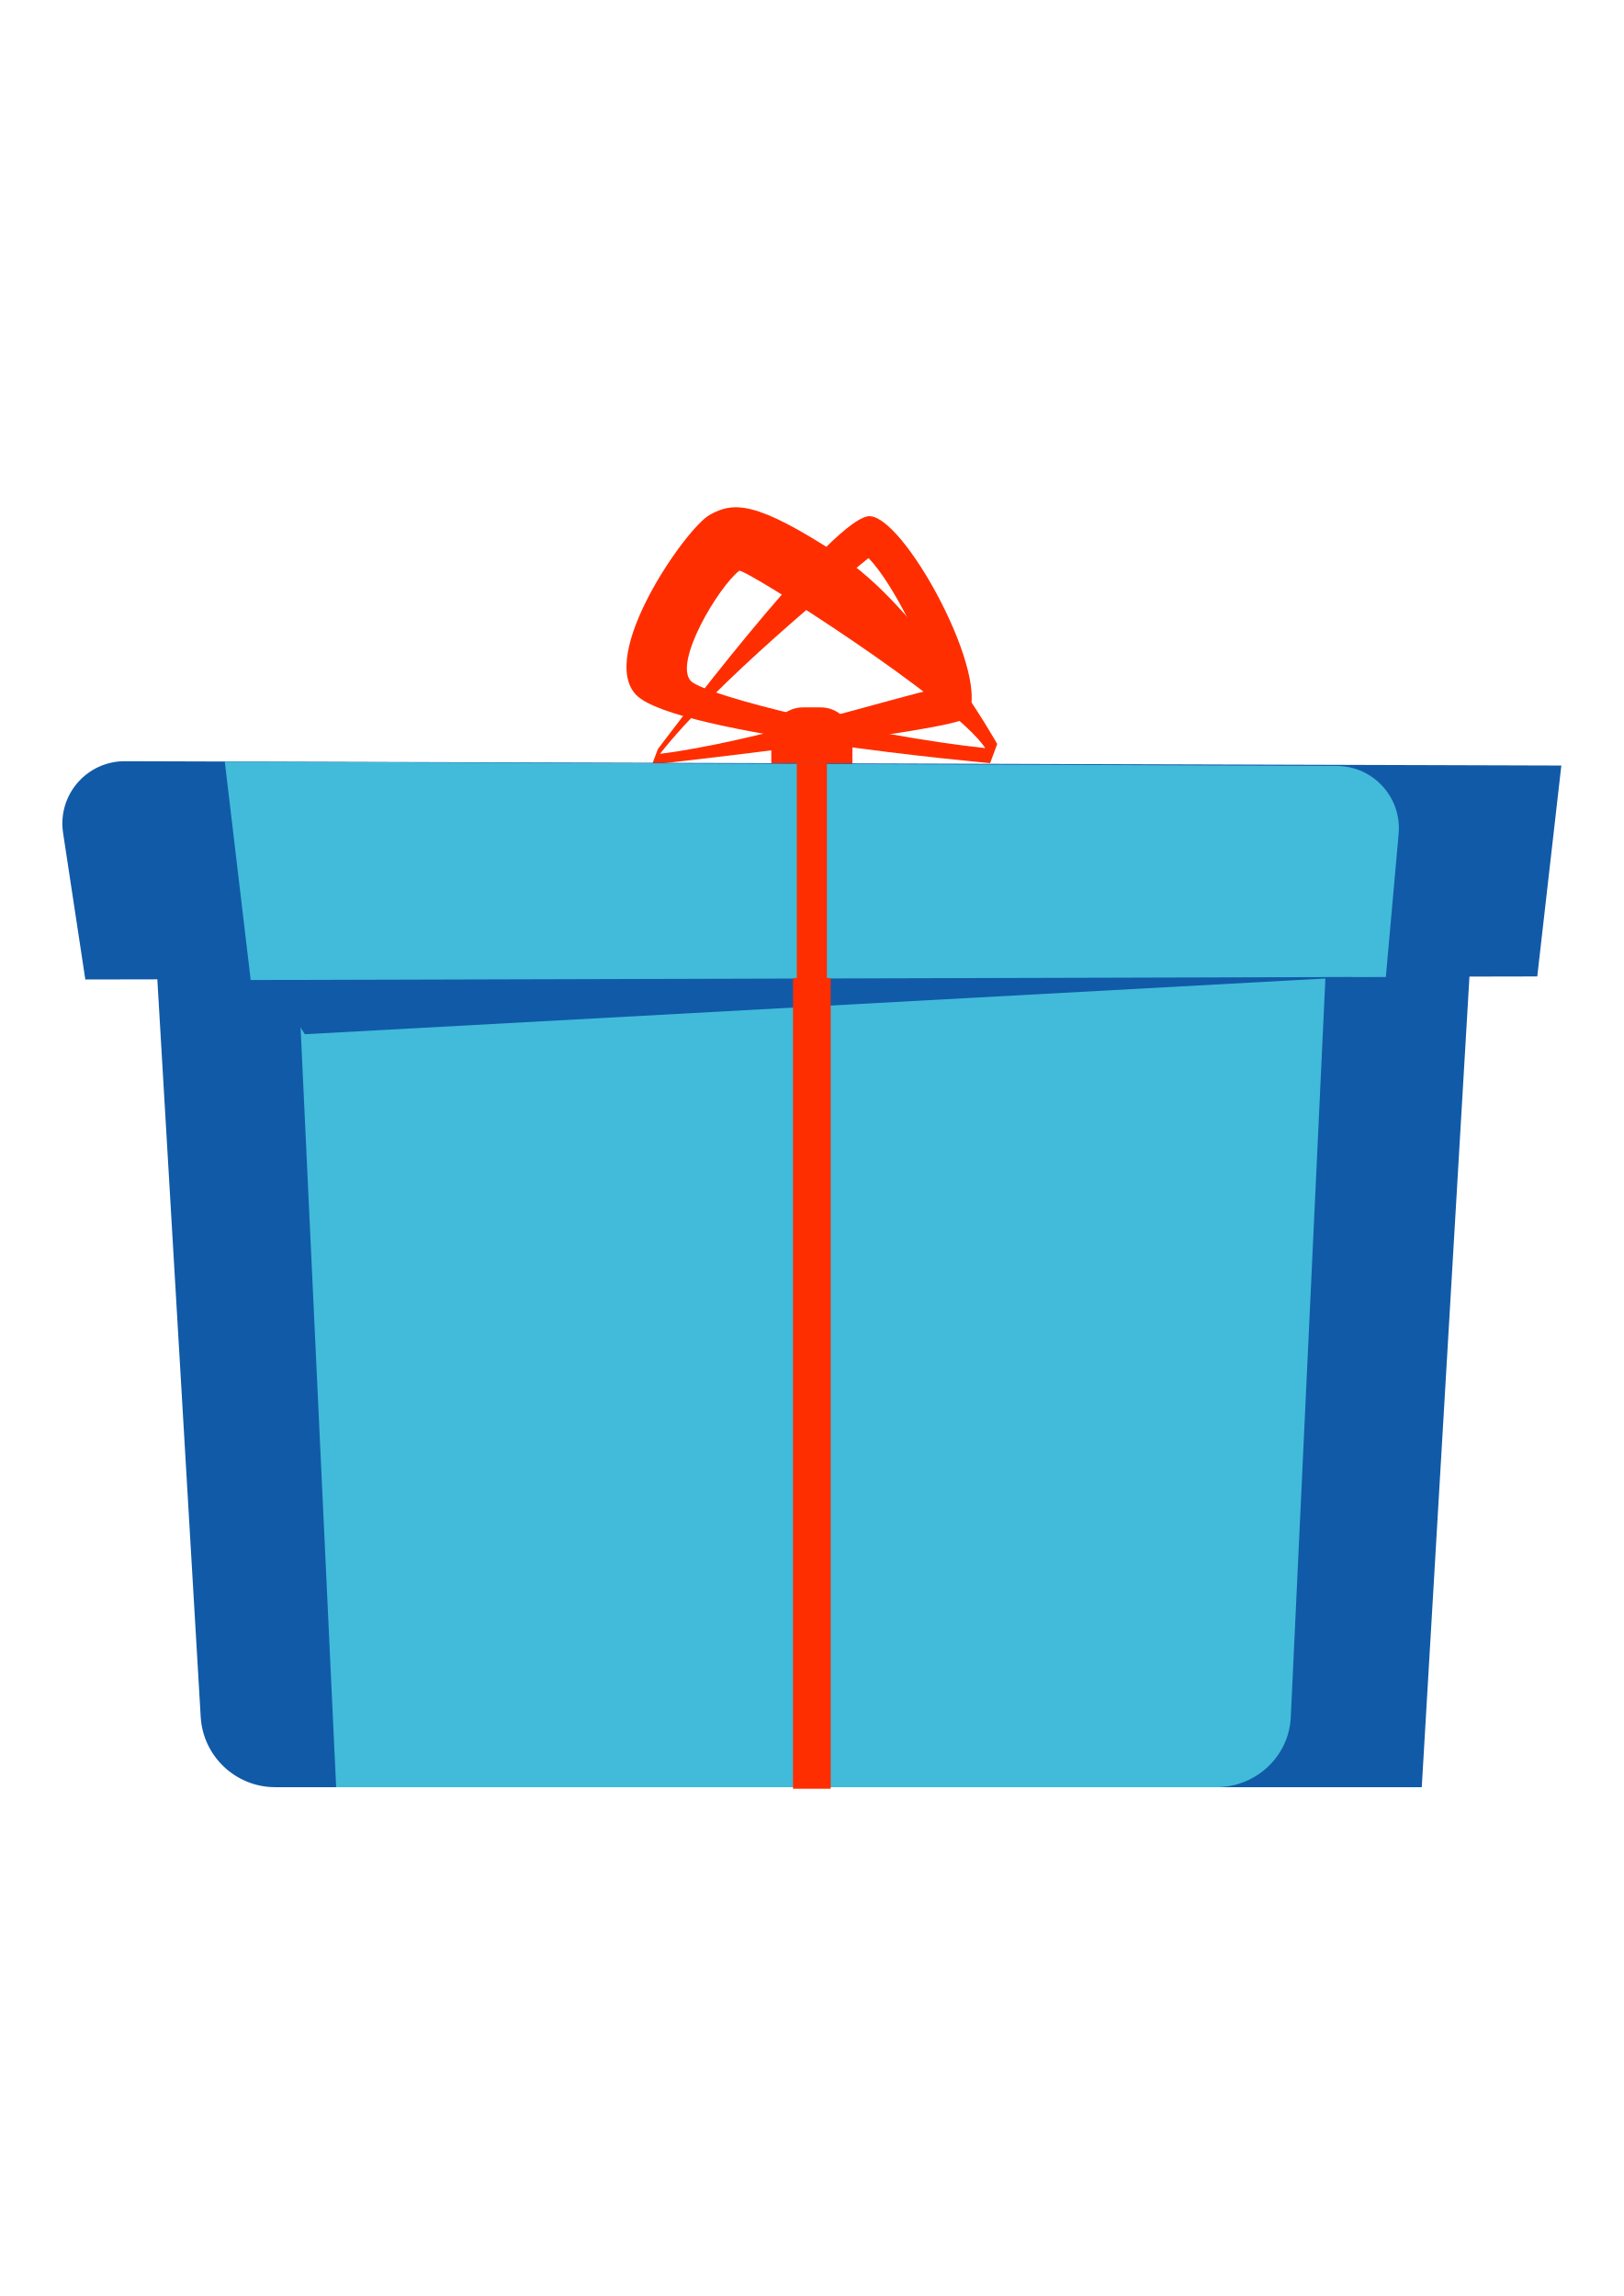
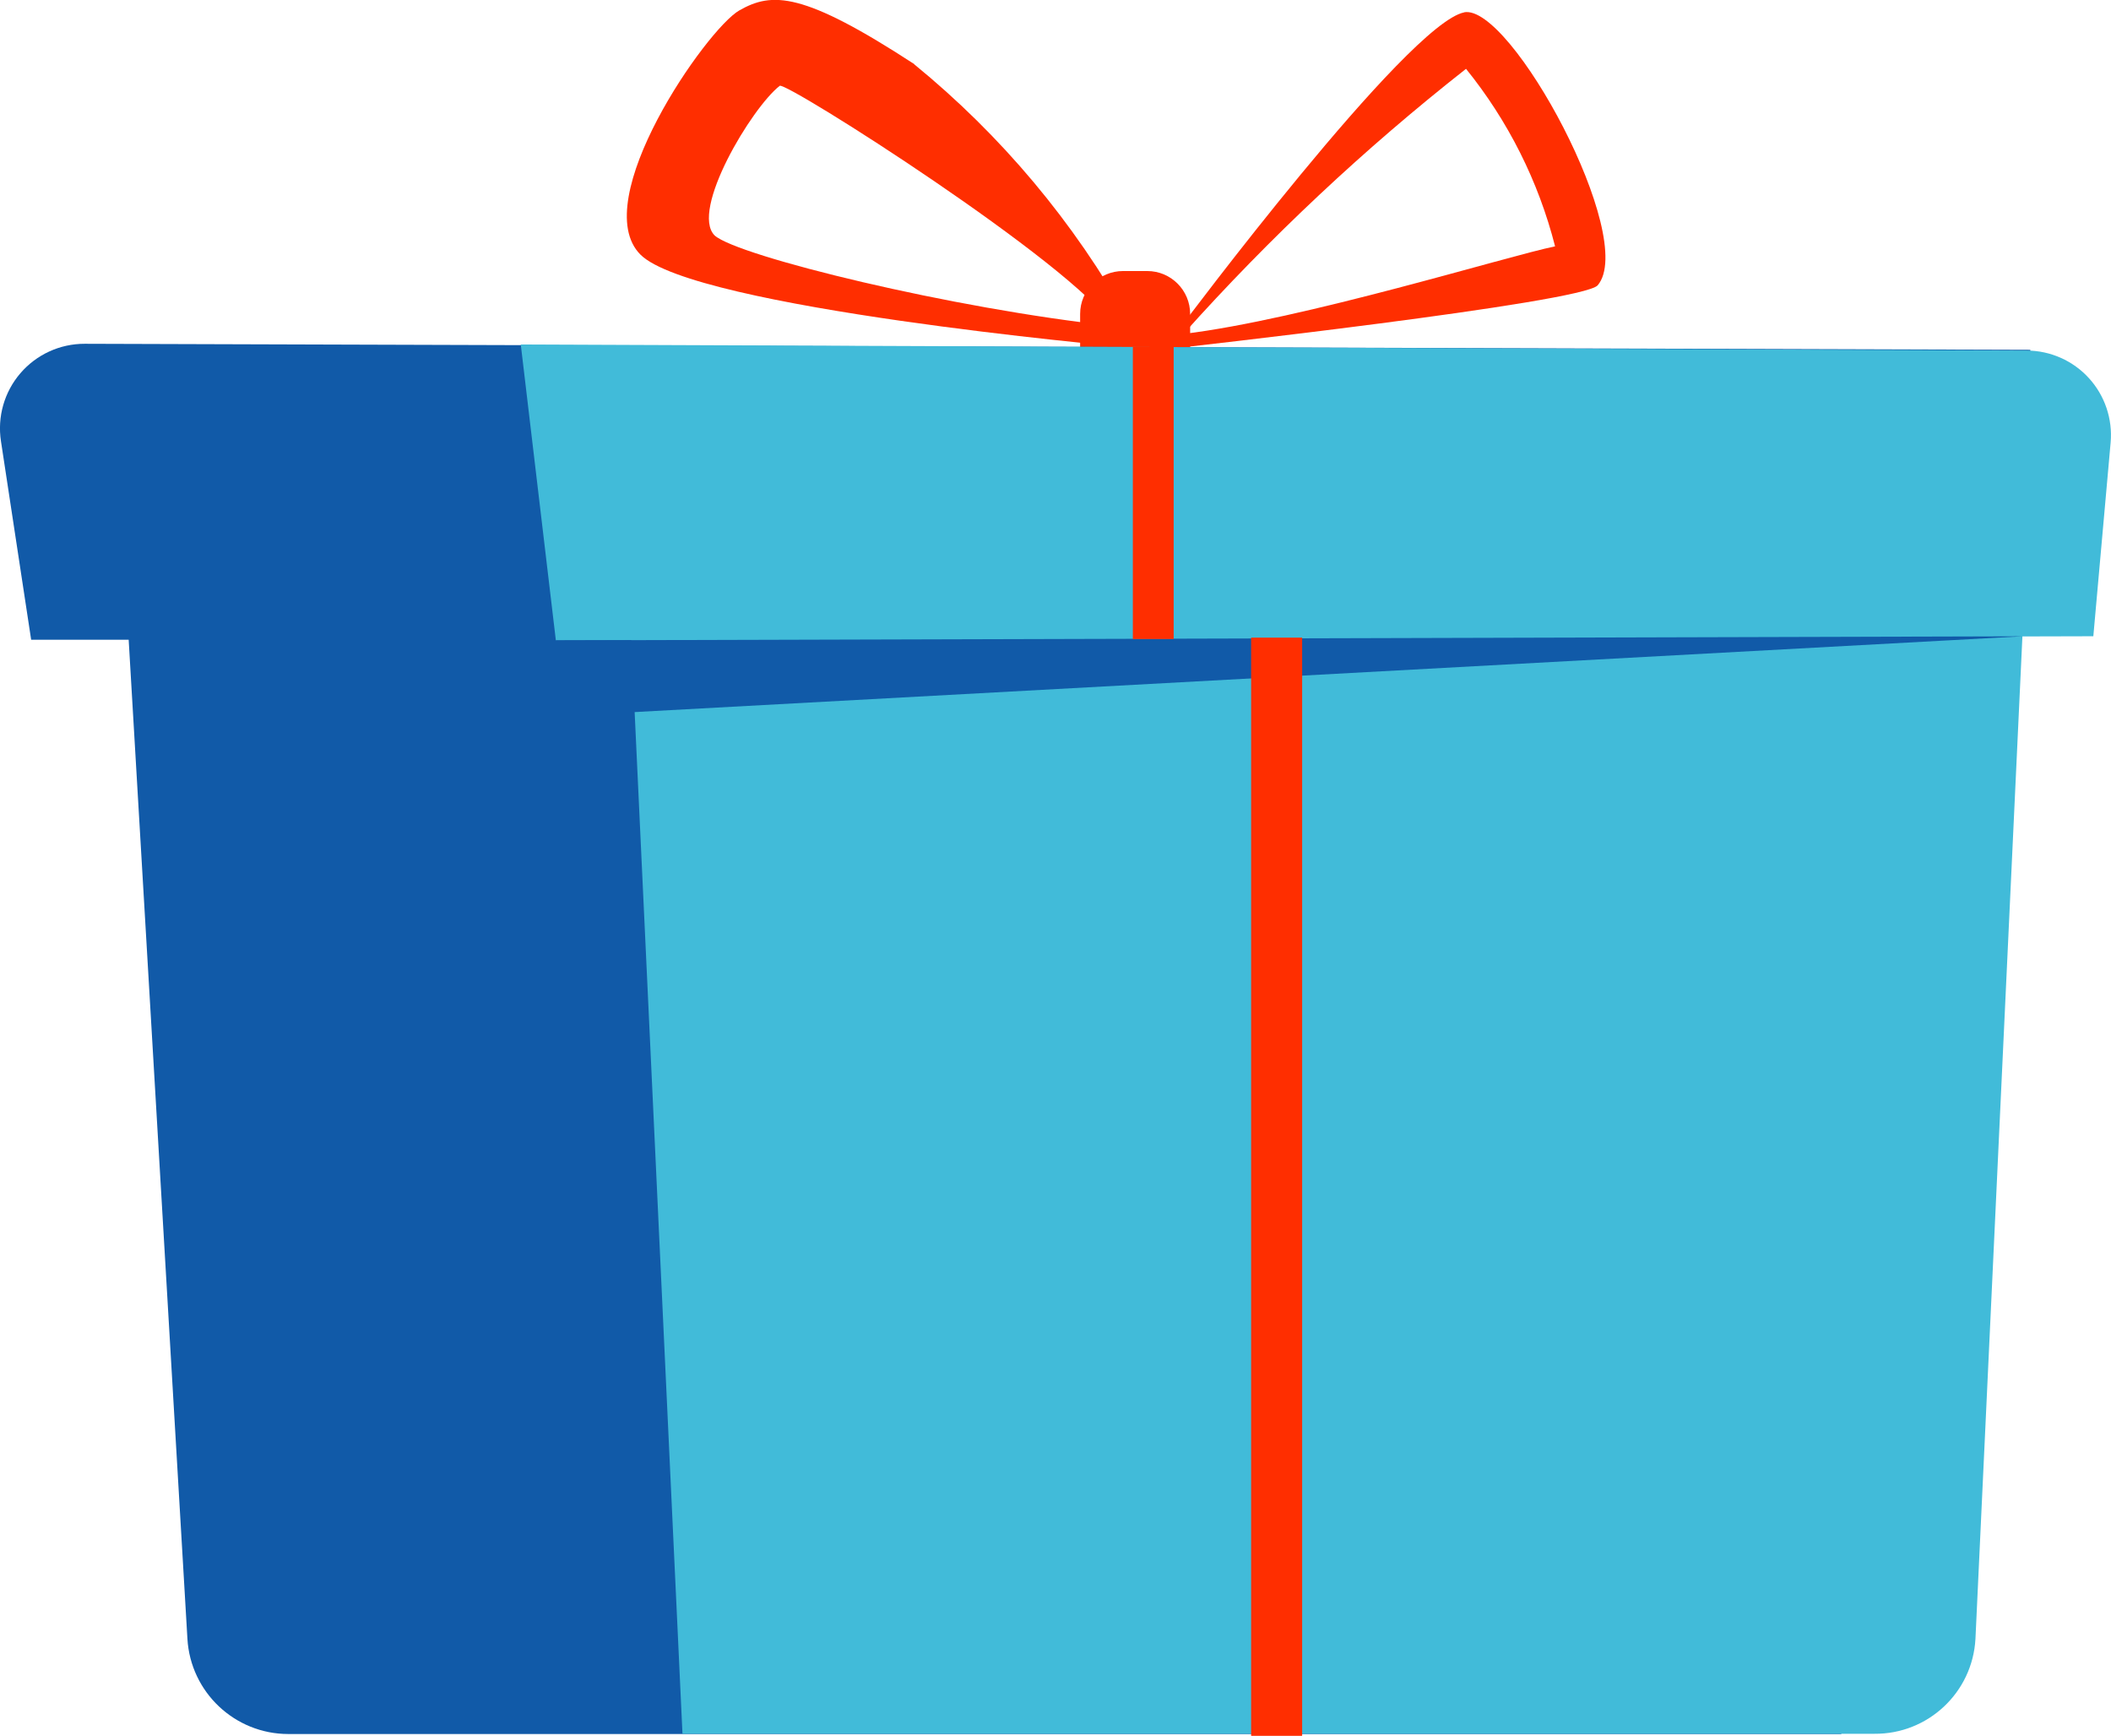
- <svg xmlns="http://www.w3.org/2000/svg" width="210mm" height="297mm" viewBox="0 0 210 297" version="1.1" id="svg2736">
-   <defs id="defs2730" />
-   <g transform="matrix(16.34384,0,0,16.34384,-1611.104,-966.7161)" id="g1087">
-     <g id="g6120" transform="matrix(0.3527778,0,0,0.3527778,-33.93294,61.81492)">
-       <path d="m 395.07,4.028 c -0.94,0.185 -4.697,5.219 -4.697,5.219 l -0.132,0.348 c 0,0 6.797,-0.756 7.043,-1.047 0.665,-0.784 -1.441,-4.673 -2.214,-4.521 z m -4.65,5.326 c 1.24,-1.585 4.066,-3.9 4.677,-4.392 0.545,0.556 1.367,2.198 1.475,2.94 -0.781,0.161 -4.169,1.212 -6.152,1.452 z" style="fill:#ff2e00;fill-opacity:1;fill-rule:nonzero;stroke:none" id="path6122" />
-     </g>
-     <g id="g6124" transform="matrix(0.3527778,0,0,0.3527778,29.90712,63.16368)">
-       <path d="m 213.463,1.064 c -1.849,-1.206 -2.357,-1.197 -2.896,-0.892 -0.539,0.306 -2.526,3.156 -1.638,4.045 0.888,0.889 7.932,1.523 7.932,1.523 l 0.159,-0.43 c 0,0 -1.708,-3.04 -3.558,-4.246 l 0.001,4.978e-4 z m -3.309,2.84 c -0.411,-0.41 0.612,-2.116 1.078,-2.479 0.119,-0.067 4.858,2.949 5.519,3.978 -2.645,-0.286 -6.214,-1.159 -6.597,-1.499 z" style="fill:#ff2e00;fill-opacity:1;fill-rule:nonzero;stroke:none" id="path6126" />
-     </g>
-     <g id="g6128" transform="matrix(0.3527778,0,0,0.3527778,-22.13034,32.9266)">
-       <path d="m 360.171,90.2 h 0.397 c 0.393,0 0.711,0.318 0.711,0.711 v 1.166 c 0,0.393 -0.318,0.711 -0.711,0.711 h -0.397 c -0.393,0 -0.711,-0.318 -0.711,-0.711 v -1.166 c 0,-0.393 0.318,-0.711 0.711,-0.711 z" style="fill:#ff2e00;fill-opacity:1;fill-rule:nonzero;stroke:none" id="path6130" />
-     </g>
-     <g id="g6132" transform="matrix(0.3527778,0,0,0.3527778,99.06705,24.78412)">
-       <path d="m 33.631,114.586 -32.223,-0.097 c -0.857,-0.002 -1.515,0.76 -1.386,1.609 l 0.499,3.288 1.615,-0.003 0.973,16.547 c 0.052,0.885 0.785,1.577 1.672,1.577 H 30.499 l 1.07,-18.186 1.521,-0.003 0.54,-4.733 v 4.9e-4 z" style="fill:#115aa8;fill-opacity:1;fill-rule:nonzero;stroke:none" id="path6134" />
-     </g>
-     <g id="g6136" transform="matrix(0.3527778,0,0,0.3527778,28.23287,21.82736)">
-       <path d="M 226.679,145.889 H 206.937 L 205.88,123.31 h 23.455 l -0.984,21.009 c -0.041,0.878 -0.778,1.57 -1.673,1.57 z" style="fill:#41bbd9;fill-opacity:1;fill-rule:nonzero;stroke:none" id="path6138" />
-     </g>
-     <g id="g6140" transform="matrix(0.3527778,0,0,0.3527778,39.21102,24.72038)">
-       <path d="m 199.364,119.511 -25.463,0.068 -0.581,-4.899 24.944,0.096 c 0.819,0.003 1.46,0.707 1.387,1.523 l -0.287,3.213 v -5e-4 z" style="fill:#41bbd9;fill-opacity:1;fill-rule:nonzero;stroke:none" id="path6142" />
-     </g>
-     <g id="g6144" transform="matrix(0.3527778,0,0,0.3527778,35.45226,-7.823029)">
-       <path d="m 185,211.827 24.286,-0.067 -23.516,1.284 -0.77,-1.216 z" style="fill:#115aa8;fill-opacity:1;fill-rule:nonzero;stroke:none" id="path6146" />
-     </g>
-     <g id="g6148" transform="matrix(0.3527778,0,0,0.3527778,104.8808,65.19008)">
-       <path d="M 0,0 H 0.676 V 4.839 H 0 Z" style="fill:#ff2e00;fill-opacity:1;fill-rule:nonzero;stroke:none" id="path6150" />
-     </g>
-     <g id="g6152" transform="matrix(0.3527778,0,0,0.3527778,104.851,66.88921)">
-       <path d="M 0,0 H 0.845 V 18.189 H 0 Z" style="fill:#ff2e00;fill-opacity:1;fill-rule:nonzero;stroke:none" id="path6154" />
+ <svg xmlns="http://www.w3.org/2000/svg" width="34.962" height="28.75" viewBox="0 0 34.962 28.75">
+   <g id="b" transform="translate(0 0)">
+     <g id="c" transform="translate(0 0)">
+       <g id="Grupo_666" data-name="Grupo 666" transform="translate(0 0)">
+         <path id="Caminho_721" data-name="Caminho 721" d="M395.07,4.028c-.94.185-4.7,5.219-4.7,5.219l-.132.348s6.8-.756,7.043-1.047c.665-.784-1.441-4.673-2.214-4.521Zm-4.65,5.326A36.8,36.8,0,0,1,395.1,4.963a7.7,7.7,0,0,1,1.475,2.94C395.791,8.063,392.4,9.115,390.42,9.354Z" transform="translate(-370.82 -3.823)" fill="#ff2e00" />
+         <path id="Caminho_722" data-name="Caminho 722" d="M213.463,1.064c-1.849-1.206-2.357-1.2-2.9-.892s-2.526,3.156-1.638,4.045,7.932,1.523,7.932,1.523l.159-.43a14.755,14.755,0,0,0-3.558-4.246ZM210.154,3.9c-.411-.41.612-2.116,1.078-2.479.119-.067,4.858,2.949,5.519,3.978C214.106,5.117,210.537,4.244,210.154,3.9Z" transform="translate(-198.318 0)" fill="#ff2e00" />
+         <path id="Caminho_723" data-name="Caminho 723" d="M360.171,90.2h.4a.711.711,0,0,1,.711.711v1.166a.711.711,0,0,1-.711.711h-.4a.711.711,0,0,1-.711-.711V90.911A.711.711,0,0,1,360.171,90.2Z" transform="translate(-341.571 -85.711)" fill="#ff2e00" />
+         <path id="Caminho_724" data-name="Caminho 724" d="M33.631,114.586l-32.223-.1A1.4,1.4,0,0,0,.021,116.1l.5,3.288,1.615,0,.973,16.547a1.675,1.675,0,0,0,1.672,1.577H30.5l1.07-18.186,1.521,0,.54-4.733Z" transform="translate(-0.005 -108.792)" fill="#115aa8" />
+         <path id="Caminho_725" data-name="Caminho 725" d="M226.679,145.889H206.937L205.88,123.31h23.455l-.984,21.009a1.662,1.662,0,0,1-1.673,1.57Z" transform="translate(-195.634 -117.173)" fill="#41bbd9" />
+         <path id="Caminho_726" data-name="Caminho 726" d="M199.364,119.511l-25.463.068-.581-4.9,24.944.1a1.4,1.4,0,0,1,1.387,1.523l-.287,3.213Z" transform="translate(-164.695 -108.973)" fill="#41bbd9" />
+         <path id="Caminho_727" data-name="Caminho 727" d="M185,211.827l24.286-.067-23.516,1.284Z" transform="translate(-175.794 -201.221)" fill="#115aa8" />
+         <rect id="Retângulo_228" data-name="Retângulo 228" width="0.676" height="4.839" transform="translate(18.762 5.745)" fill="#ff2e00" />
+         <rect id="Retângulo_229" data-name="Retângulo 229" width="0.845" height="18.189" transform="translate(20.721 10.561)" fill="#ff2e00" />
+       </g>
    </g>
  </g>
</svg>
